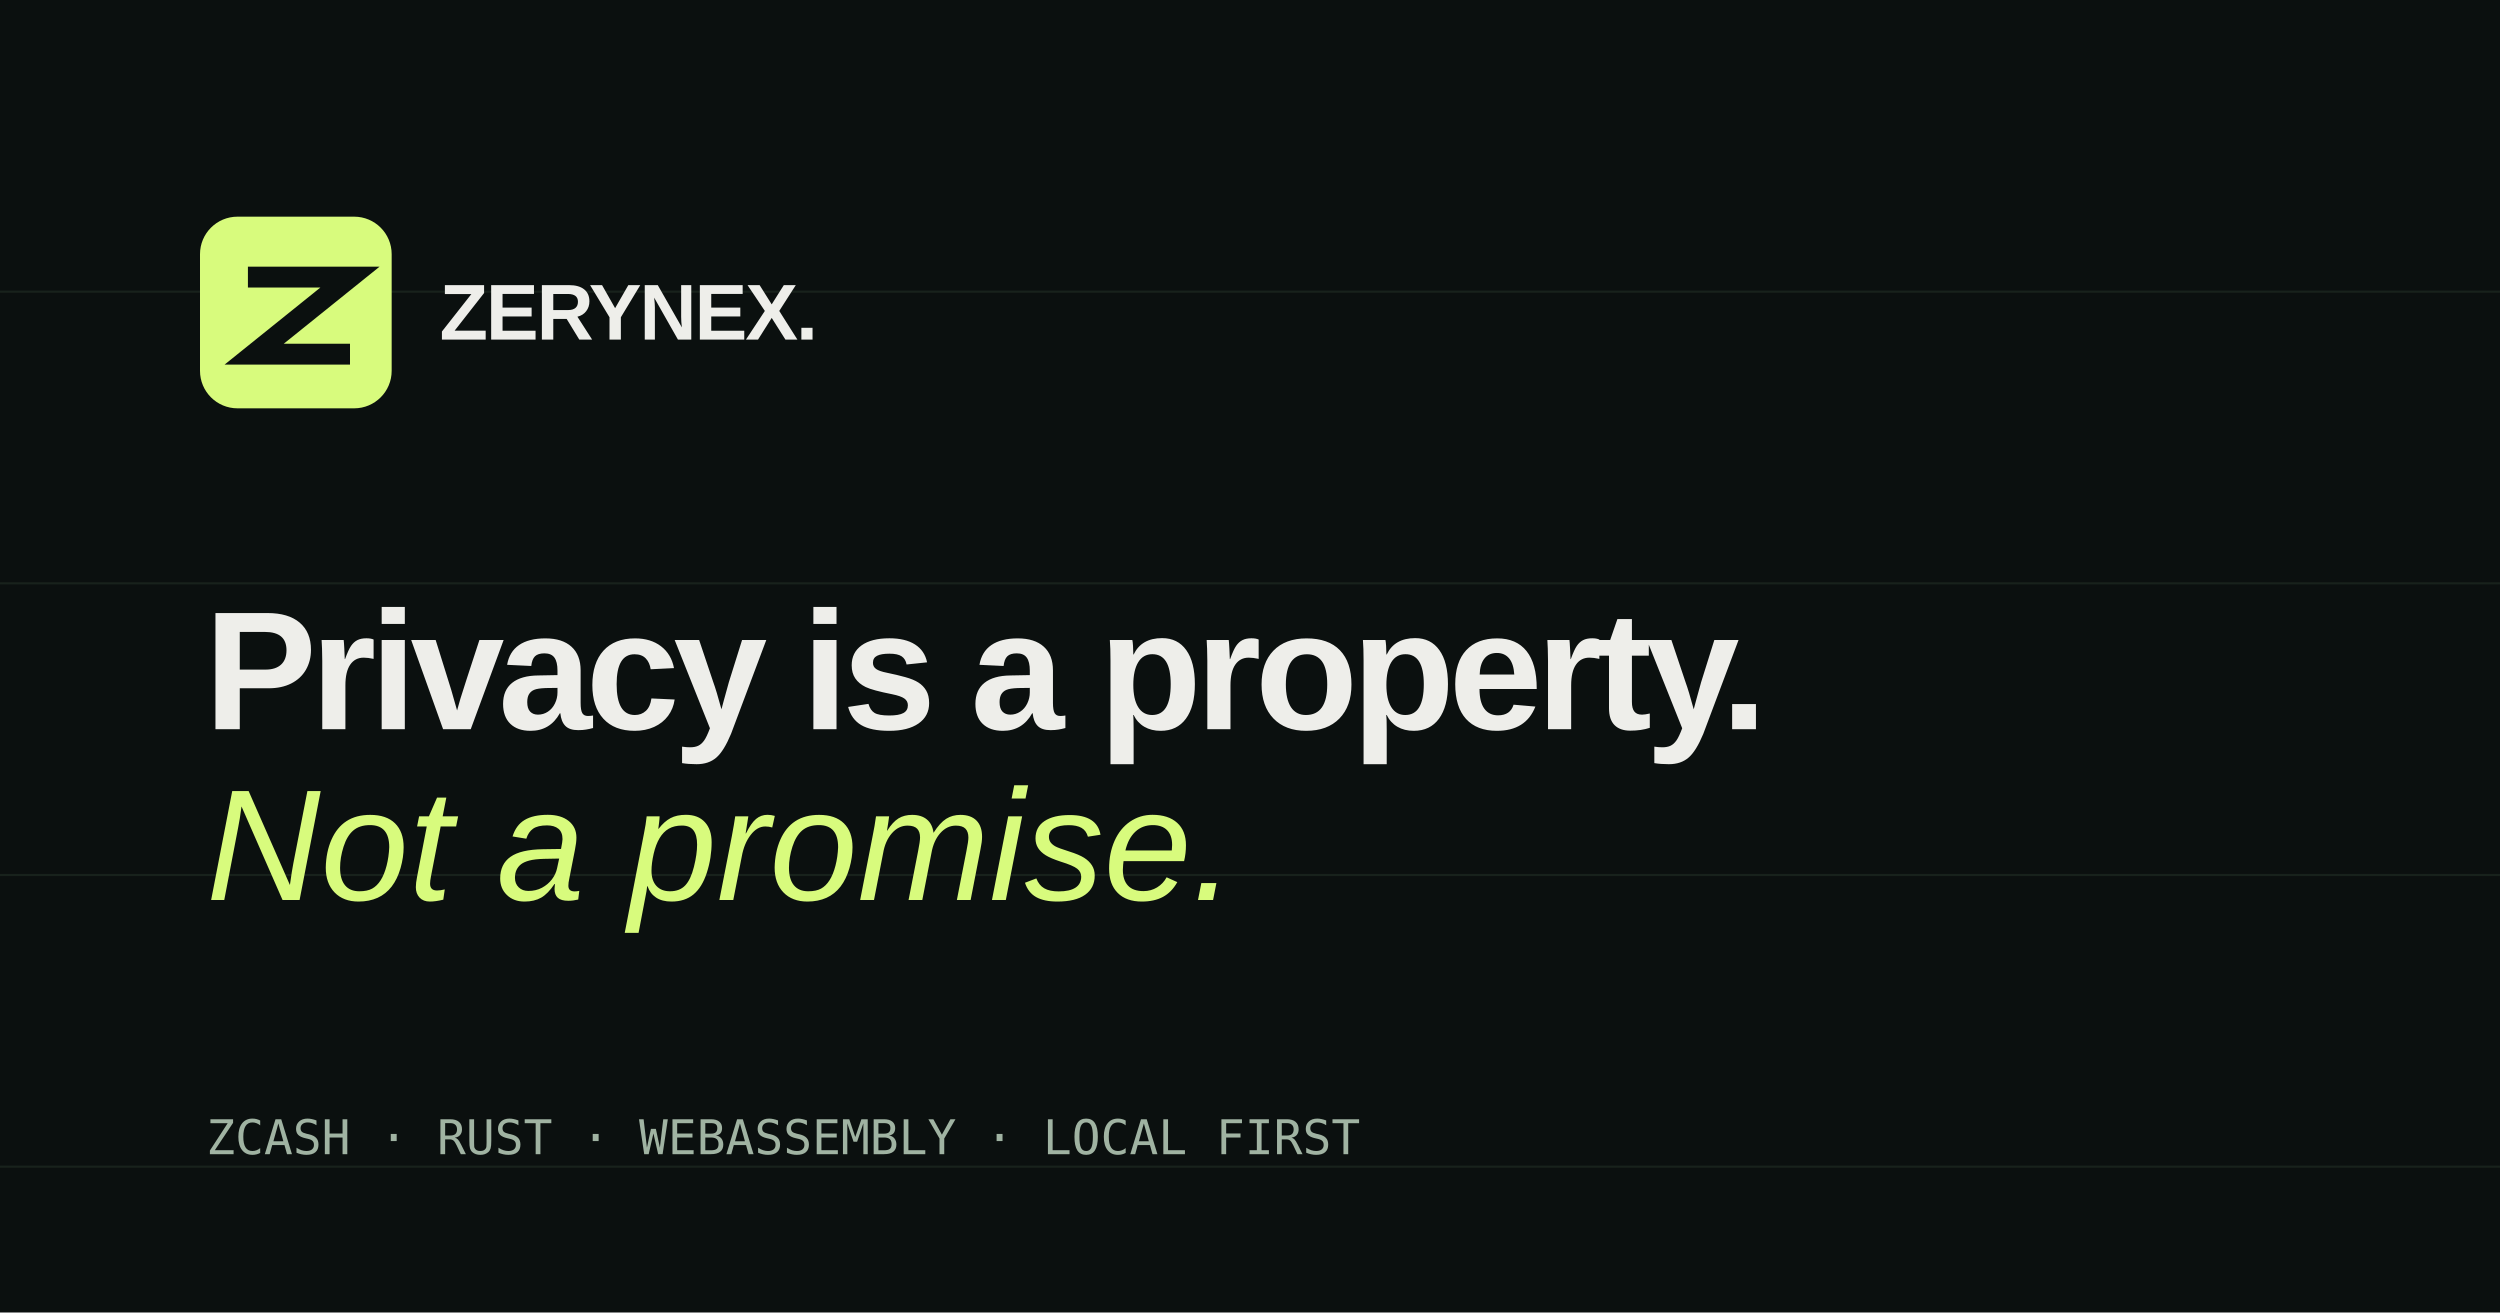
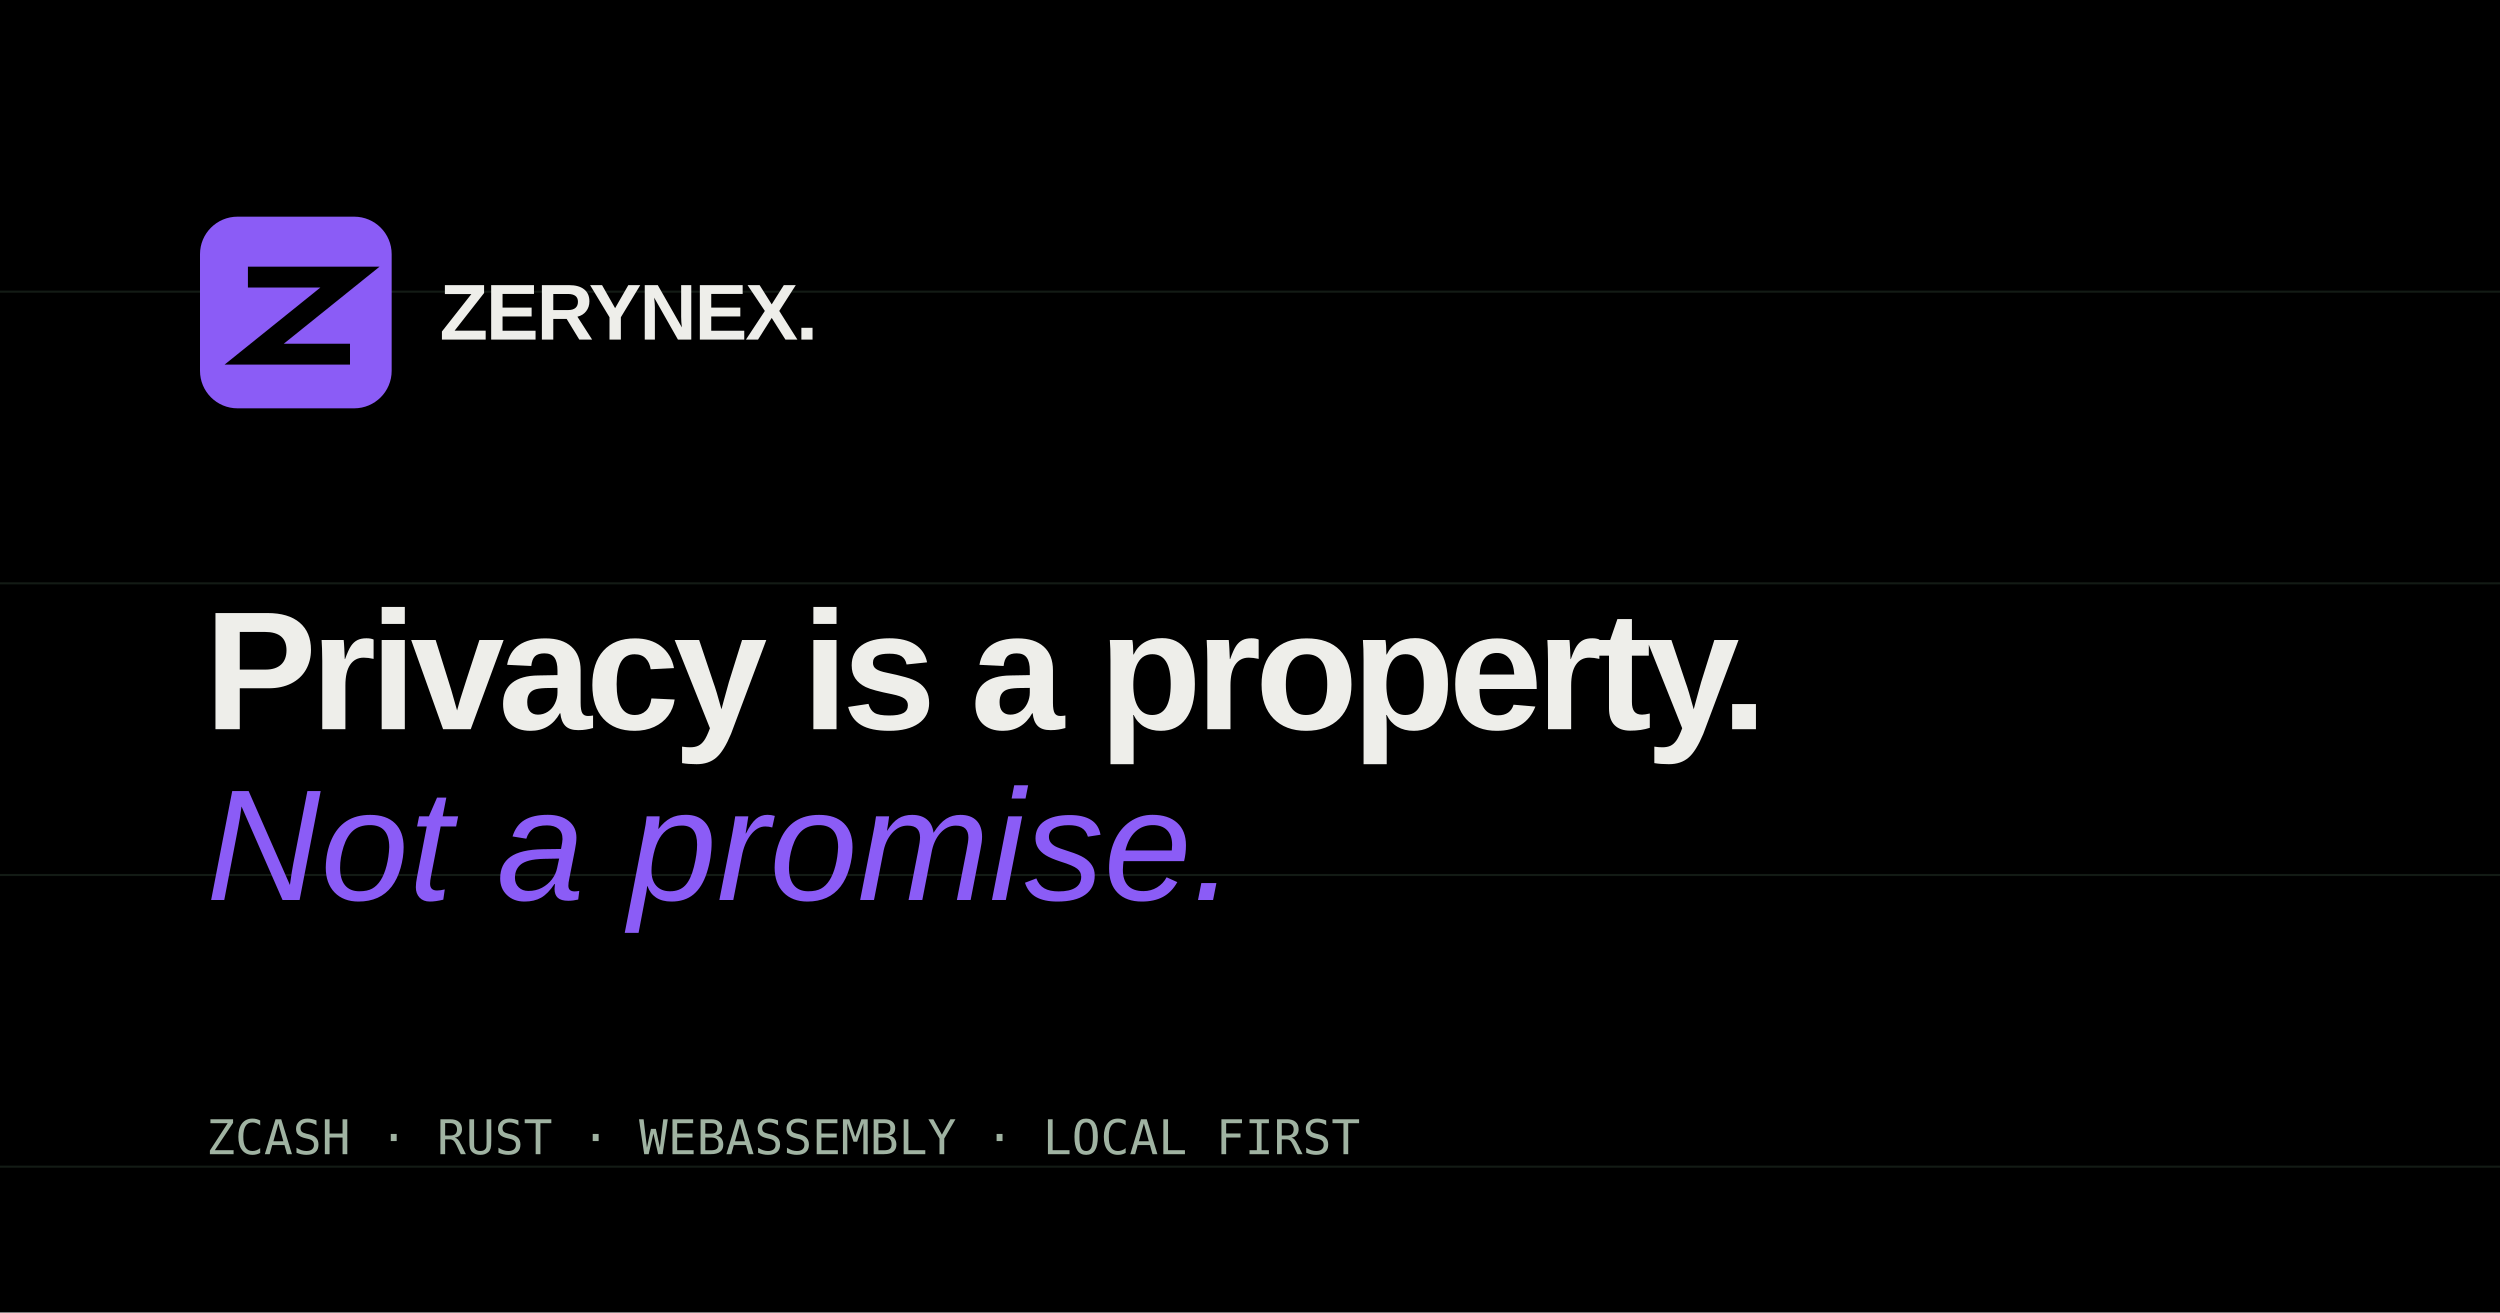
<svg xmlns="http://www.w3.org/2000/svg" width="1200" height="630" viewBox="0 0 1200 630">
-   <rect width="1200" height="630" fill="#0b100f" />
+   <rect width="1200" height="630" fill="#000000" />
  <path d="M0 140H1200M0 280H1200M0 420H1200M0 560H1200" stroke="#233127" opacity=".55" />
-   <rect x="96" y="104" width="92" height="92" rx="18" fill="#d8fb7d" />
-   <path d="M119 133H168L122 170H168" stroke="#0b100f" stroke-width="10" fill="none" />
+   <rect x="96" y="104" width="92" height="92" rx="18" fill="#8b5cf6" />
+   <path d="M119 133H168L122 170H168" stroke="#000000" stroke-width="10" fill="none" />
  <text x="211" y="163" fill="#eeeeea" font-family="Arial,sans-serif" font-size="38" font-weight="700" letter-spacing="-1">ZERYNEX.</text>
  <text x="98" y="350" fill="#eeeeea" font-family="Arial,sans-serif" font-size="81" font-weight="700" letter-spacing="-3">Privacy is a property.</text>
-   <text x="99" y="432" fill="#d8fb7d" font-family="Arial,sans-serif" font-size="76" font-style="italic">Not a promise.</text>
+   <text x="99" y="432" fill="#8b5cf6" font-family="Arial,sans-serif" font-size="76" font-style="italic">Not a promise.</text>
  <text x="99" y="554" fill="#a0b3a2" font-family="monospace" font-size="23">ZCASH · RUST · WEBASSEMBLY · LOCAL FIRST</text>
</svg>
